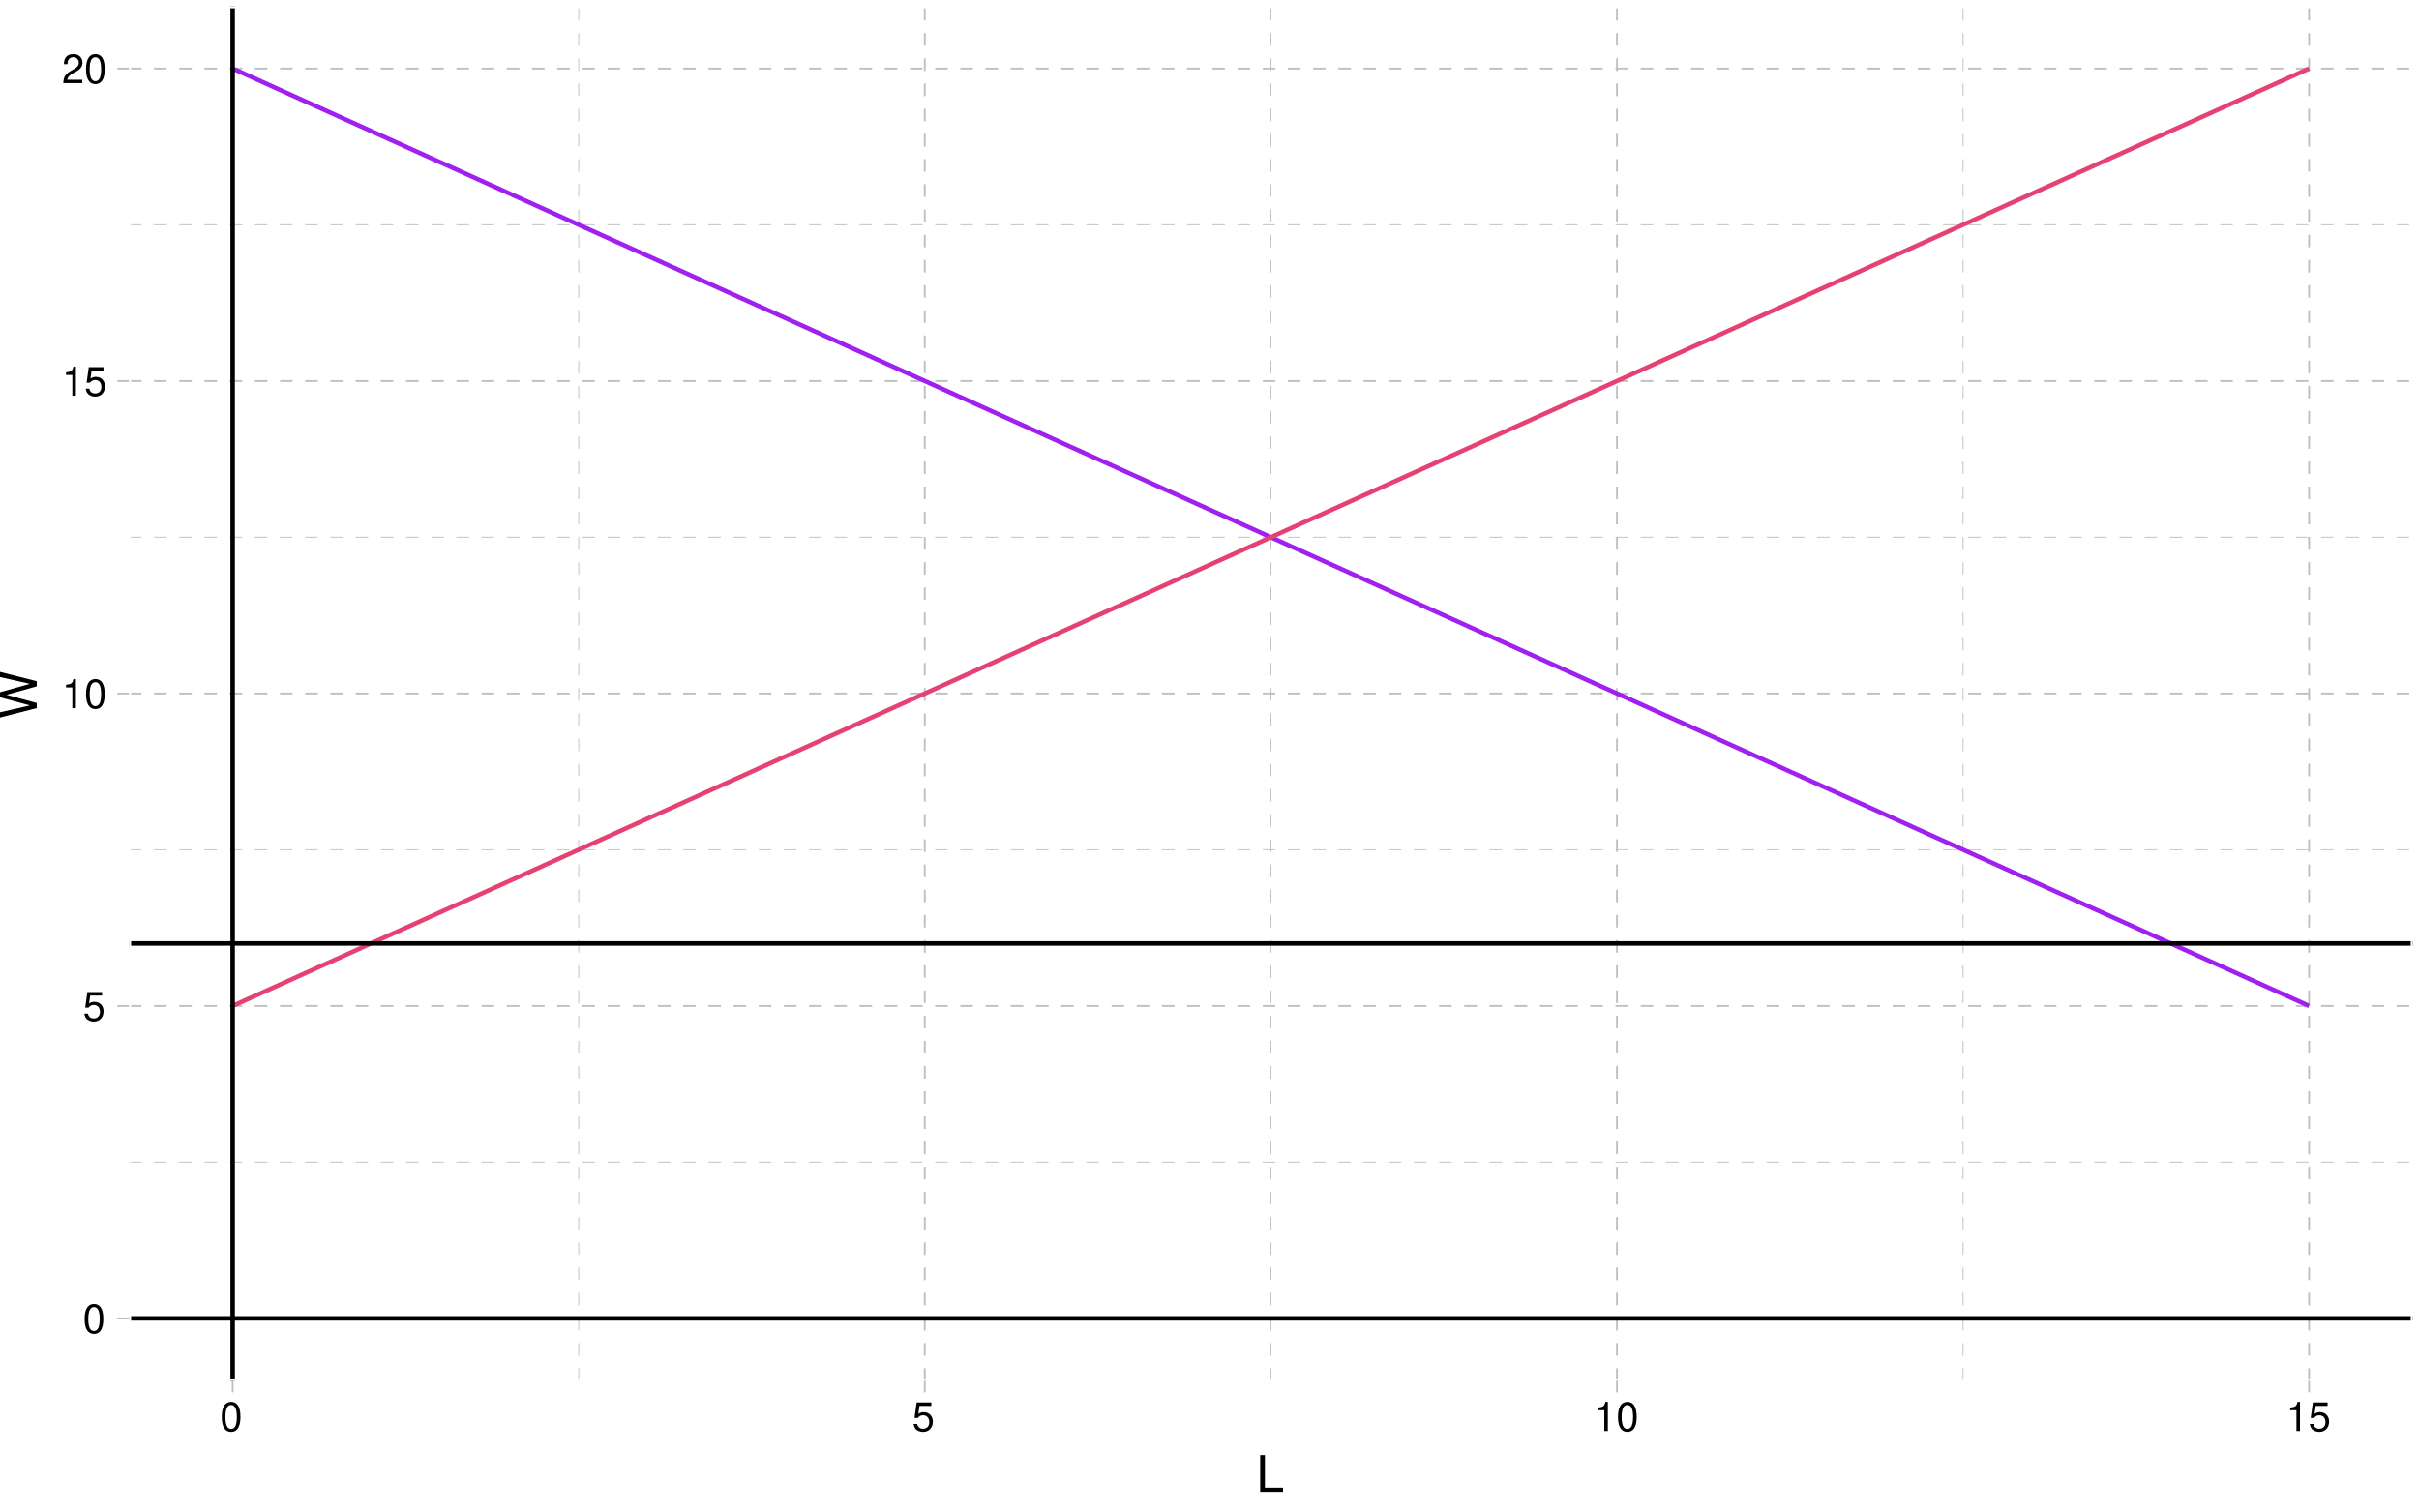
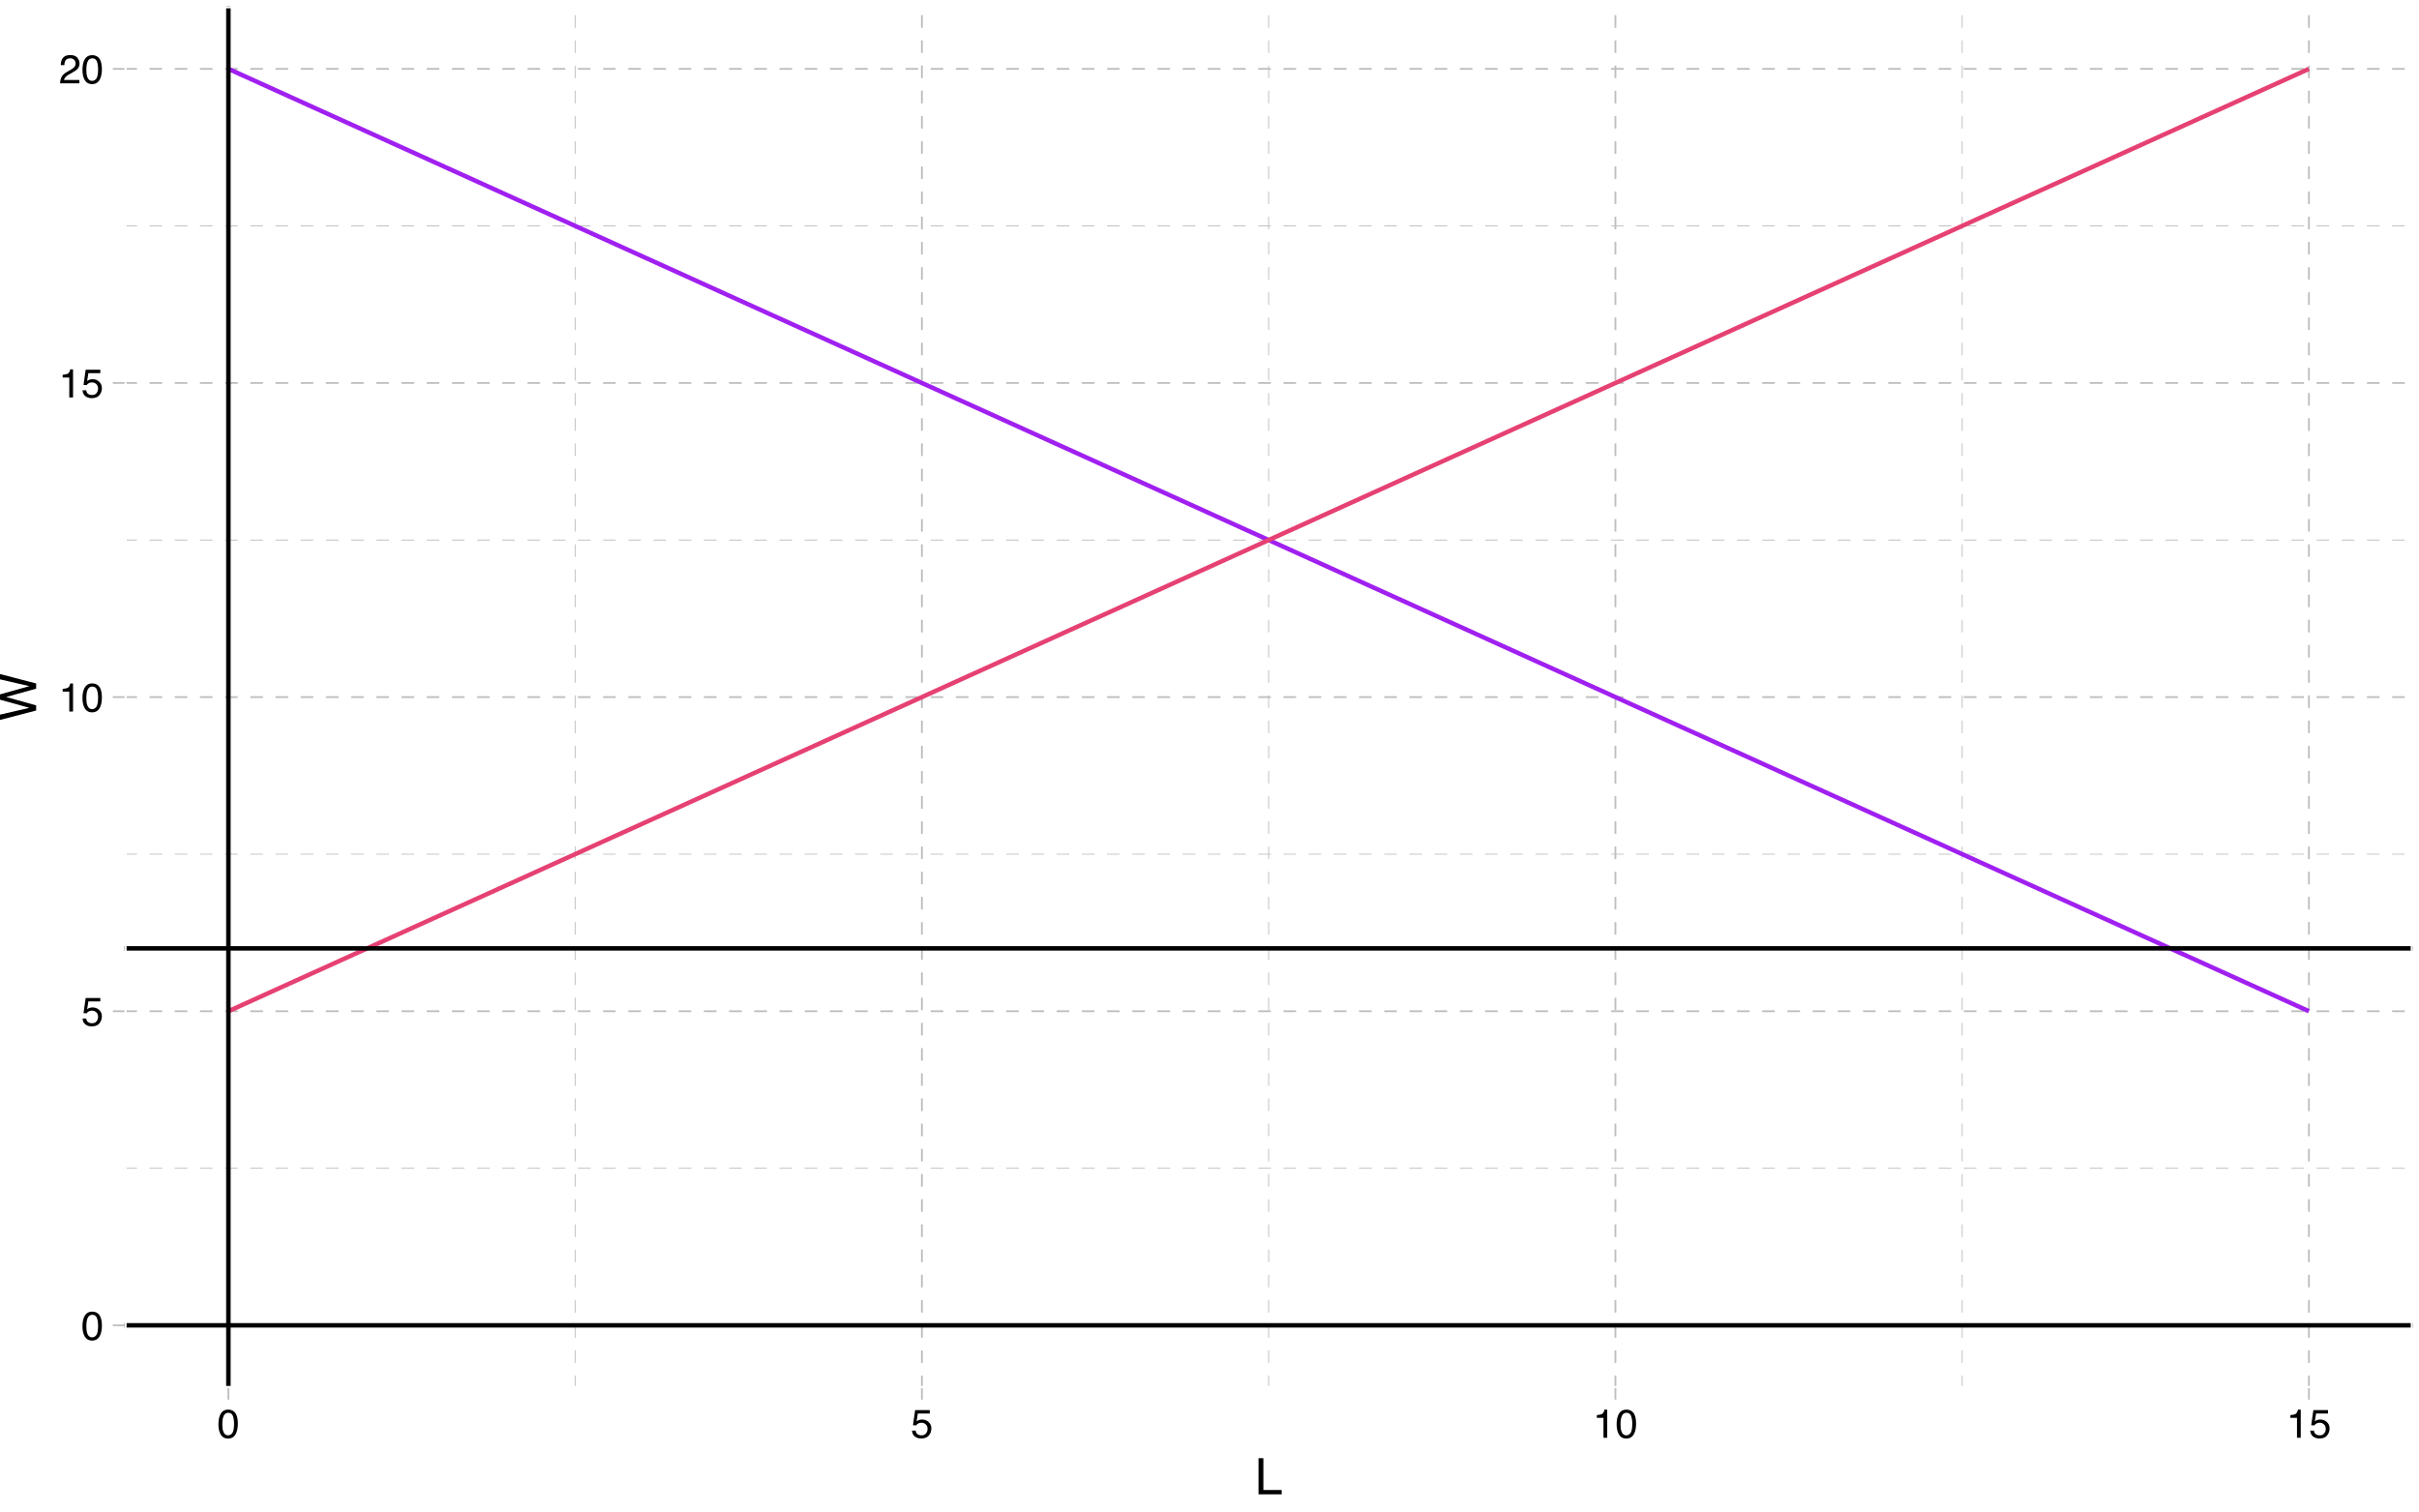
<svg xmlns="http://www.w3.org/2000/svg" xmlns:xlink="http://www.w3.org/1999/xlink" width="576pt" height="360pt" viewBox="0 0 576 360" version="1.1">
  <defs>
    <g>
      <symbol overflow="visible" id="glyph0-0">
-         <path style="stroke:none;" d="" />
+         <path style="stroke:none;" d="M 0.312 0 L 0.312 -6.875 L 5.766 -6.875 L 5.766 0 Z M 4.906 -0.859 L 4.906 -6.016 L 1.172 -6.016 L 1.172 -0.859 Z M 4.906 -0.859 " />
      </symbol>
      <symbol overflow="visible" id="glyph0-1">
-         <path style="stroke:none;" d="M 2.641 -6.938 C 2 -6.938 1.422 -6.656 1.078 -6.172 C 0.641 -5.562 0.406 -4.641 0.406 -3.359 C 0.406 -1.016 1.188 0.219 2.641 0.219 C 4.078 0.219 4.859 -1.016 4.859 -3.297 C 4.859 -4.641 4.656 -5.547 4.203 -6.172 C 3.844 -6.656 3.281 -6.938 2.641 -6.938 Z M 2.641 -6.188 C 3.547 -6.188 4 -5.25 4 -3.375 C 4 -1.406 3.562 -0.484 2.625 -0.484 C 1.734 -0.484 1.281 -1.438 1.281 -3.344 C 1.281 -5.25 1.734 -6.188 2.641 -6.188 Z M 2.641 -6.188 " />
+         <path style="stroke:none;" d="M 2.594 -6.703 C 3.457 -6.703 4.086 -6.348 4.484 -5.641 C 4.773 -5.086 4.922 -4.328 4.922 -3.359 C 4.922 -2.453 4.785 -1.695 4.516 -1.094 C 4.129 -0.238 3.488 0.188 2.594 0.188 C 1.781 0.188 1.18 -0.16 0.797 -0.859 C 0.461 -1.453 0.297 -2.238 0.297 -3.219 C 0.297 -3.977 0.395 -4.633 0.594 -5.188 C 0.957 -6.195 1.625 -6.703 2.594 -6.703 Z M 2.578 -0.578 C 3.016 -0.578 3.363 -0.77 3.625 -1.156 C 3.883 -1.551 4.016 -2.273 4.016 -3.328 C 4.016 -4.086 3.922 -4.711 3.734 -5.203 C 3.547 -5.703 3.18 -5.953 2.641 -5.953 C 2.148 -5.953 1.789 -5.719 1.562 -5.25 C 1.332 -4.781 1.219 -4.094 1.219 -3.188 C 1.219 -2.5 1.289 -1.945 1.438 -1.531 C 1.656 -0.895 2.035 -0.578 2.578 -0.578 Z M 2.578 -0.578 " />
      </symbol>
      <symbol overflow="visible" id="glyph0-2">
-         <path style="stroke:none;" d="M 4.562 -6.797 L 1.062 -6.797 L 0.547 -3.094 L 1.328 -3.094 C 1.719 -3.562 2.047 -3.734 2.578 -3.734 C 3.484 -3.734 4.062 -3.109 4.062 -2.094 C 4.062 -1.125 3.484 -0.531 2.578 -0.531 C 1.828 -0.531 1.375 -0.906 1.188 -1.672 L 0.328 -1.672 C 0.453 -1.109 0.547 -0.844 0.75 -0.594 C 1.125 -0.078 1.828 0.219 2.594 0.219 C 3.969 0.219 4.922 -0.781 4.922 -2.219 C 4.922 -3.562 4.031 -4.484 2.719 -4.484 C 2.25 -4.484 1.859 -4.359 1.469 -4.062 L 1.734 -5.969 L 4.562 -5.969 Z M 4.562 -6.797 " />
+         <path style="stroke:none;" d="M 1.188 -1.703 C 1.238 -1.223 1.461 -0.895 1.859 -0.719 C 2.055 -0.625 2.285 -0.578 2.547 -0.578 C 3.047 -0.578 3.414 -0.734 3.656 -1.047 C 3.895 -1.367 4.016 -1.723 4.016 -2.109 C 4.016 -2.578 3.867 -2.938 3.578 -3.188 C 3.297 -3.445 2.957 -3.578 2.562 -3.578 C 2.27 -3.578 2.02 -3.52 1.812 -3.406 C 1.602 -3.289 1.426 -3.133 1.281 -2.938 L 0.547 -2.984 L 1.062 -6.594 L 4.547 -6.594 L 4.547 -5.781 L 1.703 -5.781 L 1.406 -3.922 C 1.562 -4.035 1.711 -4.125 1.859 -4.188 C 2.109 -4.289 2.395 -4.344 2.719 -4.344 C 3.332 -4.344 3.852 -4.141 4.281 -3.734 C 4.707 -3.336 4.922 -2.836 4.922 -2.234 C 4.922 -1.598 4.723 -1.035 4.328 -0.547 C 3.941 -0.066 3.32 0.172 2.469 0.172 C 1.914 0.172 1.43 0.02 1.016 -0.281 C 0.598 -0.594 0.363 -1.066 0.312 -1.703 Z M 1.188 -1.703 " />
      </symbol>
      <symbol overflow="visible" id="glyph0-3">
-         <path style="stroke:none;" d="M 2.484 -4.938 L 2.484 0 L 3.328 0 L 3.328 -6.938 L 2.766 -6.938 C 2.469 -5.875 2.281 -5.734 0.984 -5.562 L 0.984 -4.938 Z M 2.484 -4.938 " />
+         <path style="stroke:none;" d="M 0.922 -4.75 L 0.922 -5.391 C 1.523 -5.453 1.945 -5.551 2.188 -5.688 C 2.426 -5.832 2.609 -6.164 2.734 -6.688 L 3.391 -6.688 L 3.391 0 L 2.5 0 L 2.5 -4.75 Z M 0.922 -4.75 " />
      </symbol>
      <symbol overflow="visible" id="glyph0-4">
-         <path style="stroke:none;" d="M 4.859 -0.828 L 1.281 -0.828 C 1.359 -1.406 1.672 -1.781 2.5 -2.281 L 3.469 -2.828 C 4.406 -3.344 4.906 -4.062 4.906 -4.906 C 4.906 -5.484 4.672 -6.031 4.266 -6.406 C 3.859 -6.766 3.375 -6.938 2.719 -6.938 C 1.859 -6.938 1.219 -6.625 0.844 -6.031 C 0.609 -5.672 0.5 -5.234 0.484 -4.531 L 1.328 -4.531 C 1.359 -5.016 1.406 -5.281 1.531 -5.516 C 1.75 -5.938 2.188 -6.203 2.703 -6.203 C 3.469 -6.203 4.031 -5.641 4.031 -4.891 C 4.031 -4.344 3.719 -3.859 3.125 -3.516 L 2.234 -3 C 0.812 -2.172 0.406 -1.531 0.328 -0.016 L 4.859 -0.016 Z M 4.859 -0.828 " />
+         <path style="stroke:none;" d="M 0.297 0 C 0.328 -0.57 0.445 -1.07 0.656 -1.5 C 0.863 -1.938 1.27 -2.328 1.875 -2.672 L 2.766 -3.188 C 3.172 -3.426 3.457 -3.629 3.625 -3.797 C 3.875 -4.055 4 -4.352 4 -4.688 C 4 -5.07 3.879 -5.379 3.641 -5.609 C 3.41 -5.836 3.102 -5.953 2.719 -5.953 C 2.133 -5.953 1.734 -5.734 1.516 -5.297 C 1.398 -5.066 1.336 -4.742 1.328 -4.328 L 0.469 -4.328 C 0.477 -4.91 0.582 -5.383 0.781 -5.75 C 1.145 -6.406 1.789 -6.734 2.719 -6.734 C 3.488 -6.734 4.051 -6.523 4.406 -6.109 C 4.758 -5.691 4.938 -5.227 4.938 -4.719 C 4.938 -4.188 4.75 -3.727 4.375 -3.344 C 4.156 -3.125 3.758 -2.852 3.188 -2.531 L 2.547 -2.188 C 2.242 -2.02 2.004 -1.859 1.828 -1.703 C 1.516 -1.43 1.316 -1.129 1.234 -0.797 L 4.906 -0.797 L 4.906 0 Z M 0.297 0 " />
      </symbol>
      <symbol overflow="visible" id="glyph1-0">
-         <path style="stroke:none;" d="" />
+         <path style="stroke:none;" d="M 0.391 0 L 0.391 -8.609 L 7.219 -8.609 L 7.219 0 Z M 6.141 -1.078 L 6.141 -7.531 L 1.469 -7.531 L 1.469 -1.078 Z M 6.141 -1.078 " />
      </symbol>
      <symbol overflow="visible" id="glyph1-1">
-         <path style="stroke:none;" d="M 2.078 -8.75 L 0.953 -8.75 L 0.953 0 L 6.391 0 L 6.391 -0.984 L 2.078 -0.984 Z M 2.078 -8.75 " />
+         <path style="stroke:none;" d="M 0.922 -8.609 L 2.078 -8.609 L 2.078 -1.031 L 6.438 -1.031 L 6.438 0 L 0.922 0 Z M 0.922 -8.609 " />
      </symbol>
      <symbol overflow="visible" id="glyph2-0">
-         <path style="stroke:none;" d="" />
+         <path style="stroke:none;" d="M 0 -0.391 L -8.609 -0.391 L -8.609 -7.219 L 0 -7.219 Z M -1.078 -6.141 L -7.531 -6.141 L -7.531 -1.469 L -1.078 -1.469 Z M -1.078 -6.141 " />
      </symbol>
      <symbol overflow="visible" id="glyph2-1">
-         <path style="stroke:none;" d="M 0 -8.922 L -8.75 -11.141 L -8.75 -9.906 L -1.641 -8.297 L -8.75 -6.297 L -8.75 -5.094 L -1.641 -3.156 L -8.75 -1.516 L -8.75 -0.266 L 0 -2.516 L 0 -3.734 L -7.188 -5.688 L 0 -7.703 Z M 0 -8.922 " />
+         <path style="stroke:none;" d="M -8.609 -1.484 L -1.609 -3.109 L -8.609 -5.047 L -8.609 -6.312 L -1.609 -8.266 L -8.609 -9.891 L -8.609 -11.156 L 0 -8.906 L 0 -7.672 L -7.141 -5.688 L 0 -3.688 L 0 -2.469 L -8.609 -0.219 Z M -8.609 -1.484 " />
      </symbol>
    </g>
    <clipPath id="clip1">
-       <path d="M 30.672 1.441 L 574.562 1.441 L 574.562 328.891 L 30.672 328.891 Z M 30.672 1.441 " />
+       <path d="M 29.609 1.441 L 574.559 1.441 L 574.559 330.617 L 29.609 330.617 Z M 29.609 1.441 " />
    </clipPath>
    <clipPath id="clip2">
-       <path d="M 30.672 276 L 574.562 276 L 574.562 277 L 30.672 277 Z M 30.672 276 " />
+       <path d="M 29.609 278 L 574.559 278 L 574.559 279 L 29.609 279 Z M 29.609 278 " />
    </clipPath>
    <clipPath id="clip3">
-       <path d="M 30.672 202 L 574.562 202 L 574.562 203 L 30.672 203 Z M 30.672 202 " />
+       <path d="M 29.609 203 L 574.559 203 L 574.559 204 L 29.609 204 Z M 29.609 203 " />
    </clipPath>
    <clipPath id="clip4">
-       <path d="M 30.672 127 L 574.562 127 L 574.562 129 L 30.672 129 Z M 30.672 127 " />
+       <path d="M 29.609 128 L 574.559 128 L 574.559 129 L 29.609 129 Z M 29.609 128 " />
    </clipPath>
    <clipPath id="clip5">
-       <path d="M 30.672 53 L 574.562 53 L 574.562 54 L 30.672 54 Z M 30.672 53 " />
+       <path d="M 29.609 53 L 574.559 53 L 574.559 54 L 29.609 54 Z M 29.609 53 " />
    </clipPath>
    <clipPath id="clip6">
-       <path d="M 137 1.441 L 138 1.441 L 138 328.891 L 137 328.891 Z M 137 1.441 " />
+       <path d="M 136 1.441 L 138 1.441 L 138 330.617 L 136 330.617 Z M 136 1.441 " />
    </clipPath>
    <clipPath id="clip7">
-       <path d="M 302 1.441 L 303 1.441 L 303 328.891 L 302 328.891 Z M 302 1.441 " />
+       <path d="M 301 1.441 L 303 1.441 L 303 330.617 L 301 330.617 Z M 301 1.441 " />
    </clipPath>
    <clipPath id="clip8">
-       <path d="M 467 1.441 L 468 1.441 L 468 328.891 L 467 328.891 Z M 467 1.441 " />
+       <path d="M 467 1.441 L 468 1.441 L 468 330.617 L 467 330.617 Z M 467 1.441 " />
    </clipPath>
    <clipPath id="clip9">
-       <path d="M 30.672 313 L 574.562 313 L 574.562 315 L 30.672 315 Z M 30.672 313 " />
+       <path d="M 29.609 315 L 574.559 315 L 574.559 316 L 29.609 316 Z M 29.609 315 " />
    </clipPath>
    <clipPath id="clip10">
-       <path d="M 30.672 239 L 574.562 239 L 574.562 240 L 30.672 240 Z M 30.672 239 " />
+       <path d="M 29.609 240 L 574.559 240 L 574.559 242 L 29.609 242 Z M 29.609 240 " />
    </clipPath>
    <clipPath id="clip11">
-       <path d="M 30.672 164 L 574.562 164 L 574.562 166 L 30.672 166 Z M 30.672 164 " />
+       <path d="M 29.609 165 L 574.559 165 L 574.559 167 L 29.609 167 Z M 29.609 165 " />
    </clipPath>
    <clipPath id="clip12">
-       <path d="M 30.672 90 L 574.562 90 L 574.562 91 L 30.672 91 Z M 30.672 90 " />
+       <path d="M 29.609 91 L 574.559 91 L 574.559 92 L 29.609 92 Z M 29.609 91 " />
    </clipPath>
    <clipPath id="clip13">
-       <path d="M 30.672 16 L 574.562 16 L 574.562 17 L 30.672 17 Z M 30.672 16 " />
+       <path d="M 29.609 16 L 574.559 16 L 574.559 17 L 29.609 17 Z M 29.609 16 " />
    </clipPath>
    <clipPath id="clip14">
-       <path d="M 55 1.441 L 56 1.441 L 56 328.891 L 55 328.891 Z M 55 1.441 " />
+       <path d="M 54 1.441 L 55 1.441 L 55 330.617 L 54 330.617 Z M 54 1.441 " />
    </clipPath>
    <clipPath id="clip15">
-       <path d="M 219 1.441 L 221 1.441 L 221 328.891 L 219 328.891 Z M 219 1.441 " />
+       <path d="M 219 1.441 L 220 1.441 L 220 330.617 L 219 330.617 Z M 219 1.441 " />
    </clipPath>
    <clipPath id="clip16">
-       <path d="M 384 1.441 L 386 1.441 L 386 328.891 L 384 328.891 Z M 384 1.441 " />
+       <path d="M 384 1.441 L 385 1.441 L 385 330.617 L 384 330.617 Z M 384 1.441 " />
    </clipPath>
    <clipPath id="clip17">
-       <path d="M 549 1.441 L 551 1.441 L 551 328.891 L 549 328.891 Z M 549 1.441 " />
+       <path d="M 549 1.441 L 551 1.441 L 551 330.617 L 549 330.617 Z M 549 1.441 " />
    </clipPath>
    <clipPath id="clip18">
-       <path d="M 54 1.441 L 56 1.441 L 56 328.891 L 54 328.891 Z M 54 1.441 " />
+       <path d="M 53 1.441 L 55 1.441 L 55 330.617 L 53 330.617 Z M 53 1.441 " />
    </clipPath>
    <clipPath id="clip19">
-       <path d="M 30.672 313 L 574.562 313 L 574.562 315 L 30.672 315 Z M 30.672 313 " />
+       <path d="M 29.609 315 L 574.559 315 L 574.559 317 L 29.609 317 Z M 29.609 315 " />
    </clipPath>
    <clipPath id="clip20">
-       <path d="M 30.672 224 L 574.562 224 L 574.562 226 L 30.672 226 Z M 30.672 224 " />
+       <path d="M 29.609 225 L 574.559 225 L 574.559 227 L 29.609 227 Z M 29.609 225 " />
    </clipPath>
    <clipPath id="clip21">
-       <path d="M 30.672 1.441 L 574.562 1.441 L 574.562 328.891 L 30.672 328.891 Z M 30.672 1.441 " />
+       <path d="M 29.609 1.441 L 574.559 1.441 L 574.559 330.617 L 29.609 330.617 Z M 29.609 1.441 " />
    </clipPath>
  </defs>
-   <g id="surface66">
+   <g id="surface94">
    <rect x="0" y="0" width="576" height="360" style="fill:rgb(100%,100%,100%);fill-opacity:1;stroke:none;" />
    <rect x="0" y="0" width="576" height="360" style="fill:rgb(100%,100%,100%);fill-opacity:1;stroke:none;" />
    <g clip-path="url(#clip1)" clip-rule="nonzero">
-       <path style="fill:none;stroke-width:1.067;stroke-linecap:round;stroke-linejoin:round;stroke:rgb(100%,100%,100%);stroke-opacity:1;stroke-miterlimit:10;" d="M 30.672 328.891 L 574.562 328.891 L 574.562 1.441 L 30.672 1.441 Z M 30.672 328.891 " />
+       <path style="fill:none;stroke-width:1.067;stroke-linecap:round;stroke-linejoin:round;stroke:rgb(100%,100%,100%);stroke-opacity:1;stroke-miterlimit:10;" d="M 29.609 330.617 L 574.559 330.617 L 574.559 1.441 L 29.609 1.441 Z M 29.609 330.617 " />
    </g>
    <g clip-path="url(#clip2)" clip-rule="nonzero">
-       <path style="fill:none;stroke-width:0.213;stroke-linecap:butt;stroke-linejoin:round;stroke:rgb(74.51%,74.51%,74.51%);stroke-opacity:1;stroke-dasharray:3,3;stroke-miterlimit:10;" d="M 30.672 276.793 L 574.559 276.793 " />
+       <path style="fill:none;stroke-width:0.213;stroke-linecap:butt;stroke-linejoin:round;stroke:rgb(74.51%,74.51%,74.51%);stroke-opacity:1;stroke-dasharray:3,3;stroke-miterlimit:10;" d="M 29.609 278.25 L 574.559 278.25 " />
    </g>
    <g clip-path="url(#clip3)" clip-rule="nonzero">
-       <path style="fill:none;stroke-width:0.213;stroke-linecap:butt;stroke-linejoin:round;stroke:rgb(74.51%,74.51%,74.51%);stroke-opacity:1;stroke-dasharray:3,3;stroke-miterlimit:10;" d="M 30.672 202.375 L 574.559 202.375 " />
+       <path style="fill:none;stroke-width:0.213;stroke-linecap:butt;stroke-linejoin:round;stroke:rgb(74.51%,74.51%,74.51%);stroke-opacity:1;stroke-dasharray:3,3;stroke-miterlimit:10;" d="M 29.609 203.434 L 574.559 203.434 " />
    </g>
    <g clip-path="url(#clip4)" clip-rule="nonzero">
-       <path style="fill:none;stroke-width:0.213;stroke-linecap:butt;stroke-linejoin:round;stroke:rgb(74.51%,74.51%,74.51%);stroke-opacity:1;stroke-dasharray:3,3;stroke-miterlimit:10;" d="M 30.672 127.953 L 574.559 127.953 " />
+       <path style="fill:none;stroke-width:0.213;stroke-linecap:butt;stroke-linejoin:round;stroke:rgb(74.51%,74.51%,74.51%);stroke-opacity:1;stroke-dasharray:3,3;stroke-miterlimit:10;" d="M 29.609 128.621 L 574.559 128.621 " />
    </g>
    <g clip-path="url(#clip5)" clip-rule="nonzero">
-       <path style="fill:none;stroke-width:0.213;stroke-linecap:butt;stroke-linejoin:round;stroke:rgb(74.51%,74.51%,74.51%);stroke-opacity:1;stroke-dasharray:3,3;stroke-miterlimit:10;" d="M 30.672 53.535 L 574.559 53.535 " />
+       <path style="fill:none;stroke-width:0.213;stroke-linecap:butt;stroke-linejoin:round;stroke:rgb(74.51%,74.51%,74.51%);stroke-opacity:1;stroke-dasharray:3,3;stroke-miterlimit:10;" d="M 29.609 53.809 L 574.559 53.809 " />
    </g>
    <g clip-path="url(#clip6)" clip-rule="nonzero">
-       <path style="fill:none;stroke-width:0.213;stroke-linecap:butt;stroke-linejoin:round;stroke:rgb(74.51%,74.51%,74.51%);stroke-opacity:1;stroke-dasharray:3,3;stroke-miterlimit:10;" d="M 137.801 328.891 L 137.801 1.441 " />
+       <path style="fill:none;stroke-width:0.213;stroke-linecap:butt;stroke-linejoin:round;stroke:rgb(74.51%,74.51%,74.51%);stroke-opacity:1;stroke-dasharray:3,3;stroke-miterlimit:10;" d="M 136.949 330.617 L 136.949 1.441 " />
    </g>
    <g clip-path="url(#clip7)" clip-rule="nonzero">
-       <path style="fill:none;stroke-width:0.213;stroke-linecap:butt;stroke-linejoin:round;stroke:rgb(74.51%,74.51%,74.51%);stroke-opacity:1;stroke-dasharray:3,3;stroke-miterlimit:10;" d="M 302.617 328.891 L 302.617 1.441 " />
+       <path style="fill:none;stroke-width:0.213;stroke-linecap:butt;stroke-linejoin:round;stroke:rgb(74.51%,74.51%,74.51%);stroke-opacity:1;stroke-dasharray:3,3;stroke-miterlimit:10;" d="M 302.086 330.617 L 302.086 1.441 " />
    </g>
    <g clip-path="url(#clip8)" clip-rule="nonzero">
-       <path style="fill:none;stroke-width:0.213;stroke-linecap:butt;stroke-linejoin:round;stroke:rgb(74.51%,74.51%,74.51%);stroke-opacity:1;stroke-dasharray:3,3;stroke-miterlimit:10;" d="M 467.43 328.891 L 467.43 1.441 " />
+       <path style="fill:none;stroke-width:0.213;stroke-linecap:butt;stroke-linejoin:round;stroke:rgb(74.51%,74.51%,74.51%);stroke-opacity:1;stroke-dasharray:3,3;stroke-miterlimit:10;" d="M 467.223 330.617 L 467.223 1.441 " />
    </g>
    <g clip-path="url(#clip9)" clip-rule="nonzero">
-       <path style="fill:none;stroke-width:0.427;stroke-linecap:butt;stroke-linejoin:round;stroke:rgb(74.51%,74.51%,74.51%);stroke-opacity:1;stroke-dasharray:3,3;stroke-miterlimit:10;" d="M 30.672 314.004 L 574.559 314.004 " />
+       <path style="fill:none;stroke-width:0.427;stroke-linecap:butt;stroke-linejoin:round;stroke:rgb(74.51%,74.51%,74.51%);stroke-opacity:1;stroke-dasharray:3,3;stroke-miterlimit:10;" d="M 29.609 315.656 L 574.559 315.656 " />
    </g>
    <g clip-path="url(#clip10)" clip-rule="nonzero">
-       <path style="fill:none;stroke-width:0.427;stroke-linecap:butt;stroke-linejoin:round;stroke:rgb(74.51%,74.51%,74.51%);stroke-opacity:1;stroke-dasharray:3,3;stroke-miterlimit:10;" d="M 30.672 239.586 L 574.559 239.586 " />
+       <path style="fill:none;stroke-width:0.427;stroke-linecap:butt;stroke-linejoin:round;stroke:rgb(74.51%,74.51%,74.51%);stroke-opacity:1;stroke-dasharray:3,3;stroke-miterlimit:10;" d="M 29.609 240.844 L 574.559 240.844 " />
    </g>
    <g clip-path="url(#clip11)" clip-rule="nonzero">
-       <path style="fill:none;stroke-width:0.427;stroke-linecap:butt;stroke-linejoin:round;stroke:rgb(74.51%,74.51%,74.51%);stroke-opacity:1;stroke-dasharray:3,3;stroke-miterlimit:10;" d="M 30.672 165.164 L 574.559 165.164 " />
+       <path style="fill:none;stroke-width:0.427;stroke-linecap:butt;stroke-linejoin:round;stroke:rgb(74.51%,74.51%,74.51%);stroke-opacity:1;stroke-dasharray:3,3;stroke-miterlimit:10;" d="M 29.609 166.027 L 574.559 166.027 " />
    </g>
    <g clip-path="url(#clip12)" clip-rule="nonzero">
-       <path style="fill:none;stroke-width:0.427;stroke-linecap:butt;stroke-linejoin:round;stroke:rgb(74.51%,74.51%,74.51%);stroke-opacity:1;stroke-dasharray:3,3;stroke-miterlimit:10;" d="M 30.672 90.746 L 574.559 90.746 " />
+       <path style="fill:none;stroke-width:0.427;stroke-linecap:butt;stroke-linejoin:round;stroke:rgb(74.51%,74.51%,74.51%);stroke-opacity:1;stroke-dasharray:3,3;stroke-miterlimit:10;" d="M 29.609 91.215 L 574.559 91.215 " />
    </g>
    <g clip-path="url(#clip13)" clip-rule="nonzero">
-       <path style="fill:none;stroke-width:0.427;stroke-linecap:butt;stroke-linejoin:round;stroke:rgb(74.51%,74.51%,74.51%);stroke-opacity:1;stroke-dasharray:3,3;stroke-miterlimit:10;" d="M 30.672 16.324 L 574.559 16.324 " />
+       <path style="fill:none;stroke-width:0.427;stroke-linecap:butt;stroke-linejoin:round;stroke:rgb(74.51%,74.51%,74.51%);stroke-opacity:1;stroke-dasharray:3,3;stroke-miterlimit:10;" d="M 29.609 16.402 L 574.559 16.402 " />
    </g>
    <g clip-path="url(#clip14)" clip-rule="nonzero">
-       <path style="fill:none;stroke-width:0.427;stroke-linecap:butt;stroke-linejoin:round;stroke:rgb(74.51%,74.51%,74.51%);stroke-opacity:1;stroke-dasharray:3,3;stroke-miterlimit:10;" d="M 55.395 328.891 L 55.395 1.441 " />
+       <path style="fill:none;stroke-width:0.427;stroke-linecap:butt;stroke-linejoin:round;stroke:rgb(74.51%,74.51%,74.51%);stroke-opacity:1;stroke-dasharray:3,3;stroke-miterlimit:10;" d="M 54.383 330.617 L 54.383 1.441 " />
    </g>
    <g clip-path="url(#clip15)" clip-rule="nonzero">
-       <path style="fill:none;stroke-width:0.427;stroke-linecap:butt;stroke-linejoin:round;stroke:rgb(74.51%,74.51%,74.51%);stroke-opacity:1;stroke-dasharray:3,3;stroke-miterlimit:10;" d="M 220.207 328.891 L 220.207 1.441 " />
+       <path style="fill:none;stroke-width:0.427;stroke-linecap:butt;stroke-linejoin:round;stroke:rgb(74.51%,74.51%,74.51%);stroke-opacity:1;stroke-dasharray:3,3;stroke-miterlimit:10;" d="M 219.516 330.617 L 219.516 1.441 " />
    </g>
    <g clip-path="url(#clip16)" clip-rule="nonzero">
-       <path style="fill:none;stroke-width:0.427;stroke-linecap:butt;stroke-linejoin:round;stroke:rgb(74.51%,74.51%,74.51%);stroke-opacity:1;stroke-dasharray:3,3;stroke-miterlimit:10;" d="M 385.023 328.891 L 385.023 1.441 " />
+       <path style="fill:none;stroke-width:0.427;stroke-linecap:butt;stroke-linejoin:round;stroke:rgb(74.51%,74.51%,74.51%);stroke-opacity:1;stroke-dasharray:3,3;stroke-miterlimit:10;" d="M 384.652 330.617 L 384.652 1.441 " />
    </g>
    <g clip-path="url(#clip17)" clip-rule="nonzero">
-       <path style="fill:none;stroke-width:0.427;stroke-linecap:butt;stroke-linejoin:round;stroke:rgb(74.51%,74.51%,74.51%);stroke-opacity:1;stroke-dasharray:3,3;stroke-miterlimit:10;" d="M 549.836 328.891 L 549.836 1.441 " />
-     </g>
-     <path style="fill:none;stroke-width:1.067;stroke-linecap:butt;stroke-linejoin:round;stroke:rgb(62.745%,12.549%,94.118%);stroke-opacity:1;stroke-miterlimit:10;" d="M 55.395 16.324 L 60.34 18.555 L 65.281 20.789 L 70.227 23.023 L 75.172 25.254 L 80.117 27.488 L 85.059 29.719 L 90.004 31.953 L 94.949 34.184 L 99.895 36.418 L 104.836 38.648 L 114.727 43.117 L 119.672 45.348 L 124.617 47.582 L 129.559 49.812 L 134.504 52.047 L 139.449 54.277 L 144.395 56.512 L 149.336 58.742 L 154.281 60.977 L 159.227 63.207 L 169.117 67.676 L 174.059 69.906 L 179.004 72.141 L 183.949 74.371 L 188.895 76.605 L 193.836 78.836 L 198.781 81.07 L 203.727 83.301 L 208.672 85.535 L 213.617 87.766 L 218.559 90 L 223.504 92.234 L 228.449 94.465 L 233.395 96.699 L 238.336 98.93 L 243.281 101.164 L 248.227 103.395 L 253.172 105.629 L 258.117 107.859 L 263.059 110.094 L 268.004 112.324 L 277.895 116.793 L 282.836 119.023 L 287.781 121.258 L 292.727 123.488 L 297.672 125.723 L 302.617 127.953 L 307.559 130.188 L 312.504 132.418 L 317.449 134.652 L 322.395 136.883 L 327.336 139.117 L 332.281 141.352 L 337.227 143.582 L 342.172 145.816 L 347.117 148.047 L 352.059 150.281 L 357.004 152.512 L 361.949 154.746 L 366.895 156.977 L 371.836 159.211 L 376.781 161.445 L 381.727 163.676 L 386.672 165.91 L 391.617 168.141 L 396.559 170.375 L 401.504 172.605 L 406.449 174.84 L 411.395 177.07 L 416.336 179.305 L 421.281 181.535 L 431.172 186.004 L 436.117 188.234 L 441.059 190.469 L 446.004 192.699 L 450.949 194.934 L 455.895 197.164 L 460.836 199.398 L 465.781 201.629 L 470.727 203.863 L 475.672 206.094 L 480.617 208.328 L 485.559 210.562 L 490.504 212.793 L 495.449 215.027 L 500.395 217.258 L 505.336 219.492 L 510.281 221.723 L 515.227 223.957 L 520.172 226.188 L 525.117 228.422 L 530.059 230.652 L 539.949 235.121 L 544.895 237.352 L 549.836 239.586 " />
-     <path style="fill:none;stroke-width:1.067;stroke-linecap:butt;stroke-linejoin:round;stroke:rgb(90.196%,25.49%,45.098%);stroke-opacity:1;stroke-miterlimit:10;" d="M 55.395 239.586 L 60.34 237.352 L 65.281 235.121 L 75.172 230.652 L 80.117 228.422 L 85.059 226.188 L 90.004 223.957 L 94.949 221.723 L 99.895 219.492 L 104.836 217.258 L 109.781 215.027 L 114.727 212.793 L 119.672 210.562 L 124.617 208.328 L 129.559 206.094 L 134.504 203.863 L 139.449 201.629 L 144.395 199.398 L 149.336 197.164 L 154.281 194.934 L 159.227 192.699 L 164.172 190.469 L 169.117 188.234 L 174.059 186.004 L 183.949 181.535 L 188.895 179.305 L 193.836 177.07 L 198.781 174.84 L 203.727 172.605 L 208.672 170.375 L 213.617 168.141 L 218.559 165.91 L 223.504 163.676 L 228.449 161.445 L 233.395 159.211 L 238.336 156.977 L 243.281 154.746 L 248.227 152.512 L 253.172 150.281 L 258.117 148.047 L 263.059 145.816 L 268.004 143.582 L 272.949 141.352 L 277.895 139.117 L 282.836 136.883 L 287.781 134.652 L 292.727 132.418 L 297.672 130.188 L 302.617 127.953 L 307.559 125.723 L 312.504 123.488 L 317.449 121.258 L 322.395 119.023 L 327.336 116.793 L 337.227 112.324 L 342.172 110.094 L 347.117 107.859 L 352.059 105.629 L 357.004 103.395 L 361.949 101.164 L 366.895 98.93 L 371.836 96.699 L 376.781 94.465 L 381.727 92.234 L 391.617 87.766 L 396.559 85.535 L 401.504 83.301 L 406.449 81.07 L 411.395 78.836 L 416.336 76.605 L 421.281 74.371 L 426.227 72.141 L 431.172 69.906 L 436.117 67.676 L 441.059 65.441 L 446.004 63.207 L 450.949 60.977 L 455.895 58.742 L 460.836 56.512 L 465.781 54.277 L 470.727 52.047 L 475.672 49.812 L 480.617 47.582 L 485.559 45.348 L 490.504 43.117 L 500.395 38.648 L 505.336 36.418 L 510.281 34.184 L 515.227 31.953 L 520.172 29.719 L 525.117 27.488 L 530.059 25.254 L 535.004 23.023 L 544.895 18.555 L 549.836 16.324 " />
+       <path style="fill:none;stroke-width:0.427;stroke-linecap:butt;stroke-linejoin:round;stroke:rgb(74.51%,74.51%,74.51%);stroke-opacity:1;stroke-dasharray:3,3;stroke-miterlimit:10;" d="M 549.789 330.617 L 549.789 1.441 " />
+     </g>
+     <path style="fill:none;stroke-width:1.067;stroke-linecap:butt;stroke-linejoin:round;stroke:rgb(62.745%,12.549%,94.118%);stroke-opacity:1;stroke-miterlimit:10;" d="M 54.383 16.402 L 59.336 18.648 L 64.289 20.891 L 69.242 23.137 L 74.199 25.379 L 79.152 27.625 L 84.105 29.867 L 89.059 32.113 L 94.016 34.359 L 98.969 36.602 L 103.922 38.848 L 108.875 41.09 L 113.832 43.336 L 118.785 45.578 L 128.691 50.07 L 133.648 52.312 L 138.602 54.559 L 143.555 56.801 L 148.508 59.047 L 153.465 61.289 L 158.418 63.535 L 163.371 65.777 L 168.324 68.023 L 173.281 70.27 L 178.234 72.512 L 183.188 74.758 L 188.141 77 L 193.098 79.246 L 198.051 81.488 L 207.957 85.98 L 212.91 88.223 L 217.867 90.469 L 222.82 92.711 L 227.773 94.957 L 232.727 97.199 L 237.684 99.445 L 242.637 101.691 L 247.59 103.934 L 252.543 106.18 L 257.5 108.422 L 262.453 110.668 L 267.406 112.91 L 272.359 115.156 L 277.316 117.398 L 287.223 121.891 L 292.176 124.133 L 297.133 126.379 L 302.086 128.621 L 307.039 130.867 L 311.992 133.109 L 316.949 135.355 L 321.902 137.602 L 326.855 139.844 L 331.809 142.09 L 336.766 144.332 L 341.719 146.578 L 346.672 148.82 L 351.625 151.066 L 356.582 153.312 L 361.535 155.555 L 366.488 157.801 L 371.441 160.043 L 376.398 162.289 L 381.352 164.531 L 386.305 166.777 L 391.258 169.02 L 396.215 171.266 L 401.168 173.512 L 406.121 175.754 L 411.074 178 L 416.031 180.242 L 420.984 182.488 L 425.938 184.73 L 430.891 186.977 L 435.848 189.223 L 440.801 191.465 L 445.754 193.711 L 450.707 195.953 L 455.66 198.199 L 460.617 200.441 L 470.523 204.934 L 475.477 207.176 L 480.434 209.422 L 485.387 211.664 L 490.34 213.91 L 495.293 216.152 L 500.25 218.398 L 505.203 220.641 L 515.109 225.133 L 520.066 227.375 L 525.02 229.621 L 529.973 231.863 L 534.926 234.109 L 539.883 236.352 L 549.789 240.844 " />
+     <path style="fill:none;stroke-width:1.067;stroke-linecap:butt;stroke-linejoin:round;stroke:rgb(90.196%,25.49%,45.098%);stroke-opacity:1;stroke-miterlimit:10;" d="M 54.383 240.844 L 64.289 236.352 L 69.242 234.109 L 74.199 231.863 L 79.152 229.621 L 84.105 227.375 L 89.059 225.133 L 94.016 222.887 L 98.969 220.641 L 103.922 218.398 L 108.875 216.152 L 113.832 213.91 L 118.785 211.664 L 123.738 209.422 L 128.691 207.176 L 133.648 204.934 L 143.555 200.441 L 148.508 198.199 L 153.465 195.953 L 158.418 193.711 L 163.371 191.465 L 168.324 189.223 L 173.281 186.977 L 178.234 184.73 L 183.188 182.488 L 188.141 180.242 L 193.098 178 L 198.051 175.754 L 203.004 173.512 L 212.91 169.02 L 217.867 166.777 L 222.82 164.531 L 227.773 162.289 L 232.727 160.043 L 237.684 157.801 L 242.637 155.555 L 247.59 153.312 L 252.543 151.066 L 257.5 148.82 L 262.453 146.578 L 267.406 144.332 L 272.359 142.09 L 277.316 139.844 L 282.27 137.602 L 292.176 133.109 L 297.133 130.867 L 302.086 128.621 L 307.039 126.379 L 311.992 124.133 L 316.949 121.891 L 326.855 117.398 L 331.809 115.156 L 336.766 112.91 L 341.719 110.668 L 346.672 108.422 L 351.625 106.18 L 356.582 103.934 L 361.535 101.691 L 371.441 97.199 L 376.398 94.957 L 381.352 92.711 L 386.305 90.469 L 391.258 88.223 L 396.215 85.98 L 406.121 81.488 L 411.074 79.246 L 416.031 77 L 420.984 74.758 L 425.938 72.512 L 430.891 70.27 L 435.848 68.023 L 440.801 65.777 L 445.754 63.535 L 450.707 61.289 L 455.66 59.047 L 460.617 56.801 L 465.57 54.559 L 470.523 52.312 L 475.477 50.07 L 480.434 47.824 L 485.387 45.578 L 490.34 43.336 L 495.293 41.09 L 500.25 38.848 L 505.203 36.602 L 510.156 34.359 L 515.109 32.113 L 520.066 29.867 L 525.02 27.625 L 529.973 25.379 L 534.926 23.137 L 539.883 20.891 L 544.836 18.648 L 549.789 16.402 " />
    <g clip-path="url(#clip18)" clip-rule="nonzero">
-       <path style="fill:none;stroke-width:1.067;stroke-linecap:butt;stroke-linejoin:round;stroke:rgb(0%,0%,0%);stroke-opacity:1;stroke-miterlimit:10;" d="M 55.395 328.891 L 55.395 1.441 " />
+       <path style="fill:none;stroke-width:1.067;stroke-linecap:butt;stroke-linejoin:round;stroke:rgb(0%,0%,0%);stroke-opacity:1;stroke-miterlimit:10;" d="M 54.383 330.617 L 54.383 1.441 " />
    </g>
    <g clip-path="url(#clip19)" clip-rule="nonzero">
-       <path style="fill:none;stroke-width:1.067;stroke-linecap:butt;stroke-linejoin:round;stroke:rgb(0%,0%,0%);stroke-opacity:1;stroke-miterlimit:10;" d="M 30.672 314.004 L 574.559 314.004 " />
+       <path style="fill:none;stroke-width:1.067;stroke-linecap:butt;stroke-linejoin:round;stroke:rgb(0%,0%,0%);stroke-opacity:1;stroke-miterlimit:10;" d="M 29.609 315.656 L 574.559 315.656 " />
    </g>
    <g clip-path="url(#clip20)" clip-rule="nonzero">
-       <path style="fill:none;stroke-width:1.067;stroke-linecap:butt;stroke-linejoin:round;stroke:rgb(0%,0%,0%);stroke-opacity:1;stroke-miterlimit:10;" d="M 30.672 224.699 L 574.559 224.699 " />
+       <path style="fill:none;stroke-width:1.067;stroke-linecap:butt;stroke-linejoin:round;stroke:rgb(0%,0%,0%);stroke-opacity:1;stroke-miterlimit:10;" d="M 29.609 225.879 L 574.559 225.879 " />
    </g>
    <g clip-path="url(#clip21)" clip-rule="nonzero">
-       <path style="fill:none;stroke-width:1.067;stroke-linecap:round;stroke-linejoin:round;stroke:rgb(100%,100%,100%);stroke-opacity:1;stroke-miterlimit:10;" d="M 30.672 328.891 L 574.562 328.891 L 574.562 1.441 L 30.672 1.441 Z M 30.672 328.891 " />
-     </g>
-     <g style="fill:rgb(0%,0%,0%);fill-opacity:1;">
-       <use xlink:href="#glyph0-1" x="19.738" y="317.501" />
-     </g>
-     <g style="fill:rgb(0%,0%,0%);fill-opacity:1;">
-       <use xlink:href="#glyph0-2" x="19.738" y="243.083" />
-     </g>
-     <g style="fill:rgb(0%,0%,0%);fill-opacity:1;">
-       <use xlink:href="#glyph0-3" x="14.738" y="168.661" />
-       <use xlink:href="#glyph0-1" x="20.074" y="168.661" />
-     </g>
-     <g style="fill:rgb(0%,0%,0%);fill-opacity:1;">
-       <use xlink:href="#glyph0-3" x="14.738" y="94.243" />
-       <use xlink:href="#glyph0-2" x="20.074" y="94.243" />
-     </g>
-     <g style="fill:rgb(0%,0%,0%);fill-opacity:1;">
-       <use xlink:href="#glyph0-4" x="14.738" y="19.821" />
-       <use xlink:href="#glyph0-1" x="20.074" y="19.821" />
-     </g>
-     <path style="fill:none;stroke-width:0.427;stroke-linecap:butt;stroke-linejoin:round;stroke:rgb(74.51%,74.51%,74.51%);stroke-opacity:1;stroke-miterlimit:10;" d="M 27.93 314.004 L 30.672 314.004 " />
-     <path style="fill:none;stroke-width:0.427;stroke-linecap:butt;stroke-linejoin:round;stroke:rgb(74.51%,74.51%,74.51%);stroke-opacity:1;stroke-miterlimit:10;" d="M 27.93 239.586 L 30.672 239.586 " />
-     <path style="fill:none;stroke-width:0.427;stroke-linecap:butt;stroke-linejoin:round;stroke:rgb(74.51%,74.51%,74.51%);stroke-opacity:1;stroke-miterlimit:10;" d="M 27.93 165.164 L 30.672 165.164 " />
-     <path style="fill:none;stroke-width:0.427;stroke-linecap:butt;stroke-linejoin:round;stroke:rgb(74.51%,74.51%,74.51%);stroke-opacity:1;stroke-miterlimit:10;" d="M 27.93 90.746 L 30.672 90.746 " />
-     <path style="fill:none;stroke-width:0.427;stroke-linecap:butt;stroke-linejoin:round;stroke:rgb(74.51%,74.51%,74.51%);stroke-opacity:1;stroke-miterlimit:10;" d="M 27.93 16.324 L 30.672 16.324 " />
-     <path style="fill:none;stroke-width:0.427;stroke-linecap:butt;stroke-linejoin:round;stroke:rgb(74.51%,74.51%,74.51%);stroke-opacity:1;stroke-miterlimit:10;" d="M 55.395 331.629 L 55.395 328.891 " />
-     <path style="fill:none;stroke-width:0.427;stroke-linecap:butt;stroke-linejoin:round;stroke:rgb(74.51%,74.51%,74.51%);stroke-opacity:1;stroke-miterlimit:10;" d="M 220.207 331.629 L 220.207 328.891 " />
-     <path style="fill:none;stroke-width:0.427;stroke-linecap:butt;stroke-linejoin:round;stroke:rgb(74.51%,74.51%,74.51%);stroke-opacity:1;stroke-miterlimit:10;" d="M 385.023 331.629 L 385.023 328.891 " />
-     <path style="fill:none;stroke-width:0.427;stroke-linecap:butt;stroke-linejoin:round;stroke:rgb(74.51%,74.51%,74.51%);stroke-opacity:1;stroke-miterlimit:10;" d="M 549.836 331.629 L 549.836 328.891 " />
-     <g style="fill:rgb(0%,0%,0%);fill-opacity:1;">
-       <use xlink:href="#glyph0-1" x="52.395" y="340.817" />
-     </g>
-     <g style="fill:rgb(0%,0%,0%);fill-opacity:1;">
-       <use xlink:href="#glyph0-2" x="217.207" y="340.817" />
-     </g>
-     <g style="fill:rgb(0%,0%,0%);fill-opacity:1;">
-       <use xlink:href="#glyph0-3" x="379.523" y="340.817" />
-       <use xlink:href="#glyph0-1" x="384.859" y="340.817" />
-     </g>
-     <g style="fill:rgb(0%,0%,0%);fill-opacity:1;">
-       <use xlink:href="#glyph0-3" x="544.336" y="340.817" />
-       <use xlink:href="#glyph0-2" x="549.672" y="340.817" />
-     </g>
-     <g style="fill:rgb(0%,0%,0%);fill-opacity:1;">
-       <use xlink:href="#glyph1-1" x="299.117" y="355.307" />
-     </g>
-     <g style="fill:rgb(0%,0%,0%);fill-opacity:1;">
-       <use xlink:href="#glyph2-1" x="8.748" y="171.164" />
+       <path style="fill:none;stroke-width:1.067;stroke-linecap:round;stroke-linejoin:round;stroke:rgb(100%,100%,100%);stroke-opacity:1;stroke-miterlimit:10;" d="M 29.609 330.617 L 574.559 330.617 L 574.559 1.441 L 29.609 1.441 Z M 29.609 330.617 " />
+     </g>
+     <g style="fill:rgb(0%,0%,0%);fill-opacity:1;">
+       <use xlink:href="#glyph0-1" x="19.34" y="319.098" />
+     </g>
+     <g style="fill:rgb(0%,0%,0%);fill-opacity:1;">
+       <use xlink:href="#glyph0-2" x="19.34" y="244.285" />
+     </g>
+     <g style="fill:rgb(0%,0%,0%);fill-opacity:1;">
+       <use xlink:href="#glyph0-3" x="14" y="169.473" />
+       <use xlink:href="#glyph0-1" x="19.339" y="169.473" />
+     </g>
+     <g style="fill:rgb(0%,0%,0%);fill-opacity:1;">
+       <use xlink:href="#glyph0-3" x="14" y="94.66" />
+       <use xlink:href="#glyph0-2" x="19.339" y="94.66" />
+     </g>
+     <g style="fill:rgb(0%,0%,0%);fill-opacity:1;">
+       <use xlink:href="#glyph0-4" x="14" y="19.844" />
+       <use xlink:href="#glyph0-1" x="19.339" y="19.844" />
+     </g>
+     <path style="fill:none;stroke-width:0.427;stroke-linecap:butt;stroke-linejoin:round;stroke:rgb(74.51%,74.51%,74.51%);stroke-opacity:1;stroke-miterlimit:10;" d="M 26.871 315.656 L 29.609 315.656 " />
+     <path style="fill:none;stroke-width:0.427;stroke-linecap:butt;stroke-linejoin:round;stroke:rgb(74.51%,74.51%,74.51%);stroke-opacity:1;stroke-miterlimit:10;" d="M 26.871 240.844 L 29.609 240.844 " />
+     <path style="fill:none;stroke-width:0.427;stroke-linecap:butt;stroke-linejoin:round;stroke:rgb(74.51%,74.51%,74.51%);stroke-opacity:1;stroke-miterlimit:10;" d="M 26.871 166.027 L 29.609 166.027 " />
+     <path style="fill:none;stroke-width:0.427;stroke-linecap:butt;stroke-linejoin:round;stroke:rgb(74.51%,74.51%,74.51%);stroke-opacity:1;stroke-miterlimit:10;" d="M 26.871 91.215 L 29.609 91.215 " />
+     <path style="fill:none;stroke-width:0.427;stroke-linecap:butt;stroke-linejoin:round;stroke:rgb(74.51%,74.51%,74.51%);stroke-opacity:1;stroke-miterlimit:10;" d="M 26.871 16.402 L 29.609 16.402 " />
+     <path style="fill:none;stroke-width:0.427;stroke-linecap:butt;stroke-linejoin:round;stroke:rgb(74.51%,74.51%,74.51%);stroke-opacity:1;stroke-miterlimit:10;" d="M 54.383 333.355 L 54.383 330.617 " />
+     <path style="fill:none;stroke-width:0.427;stroke-linecap:butt;stroke-linejoin:round;stroke:rgb(74.51%,74.51%,74.51%);stroke-opacity:1;stroke-miterlimit:10;" d="M 219.516 333.355 L 219.516 330.617 " />
+     <path style="fill:none;stroke-width:0.427;stroke-linecap:butt;stroke-linejoin:round;stroke:rgb(74.51%,74.51%,74.51%);stroke-opacity:1;stroke-miterlimit:10;" d="M 384.652 333.355 L 384.652 330.617 " />
+     <path style="fill:none;stroke-width:0.427;stroke-linecap:butt;stroke-linejoin:round;stroke:rgb(74.51%,74.51%,74.51%);stroke-opacity:1;stroke-miterlimit:10;" d="M 549.789 333.355 L 549.789 330.617 " />
+     <g style="fill:rgb(0%,0%,0%);fill-opacity:1;">
+       <use xlink:href="#glyph0-1" x="51.715" y="342.434" />
+     </g>
+     <g style="fill:rgb(0%,0%,0%);fill-opacity:1;">
+       <use xlink:href="#glyph0-2" x="216.848" y="342.434" />
+     </g>
+     <g style="fill:rgb(0%,0%,0%);fill-opacity:1;">
+       <use xlink:href="#glyph0-3" x="379.312" y="342.434" />
+       <use xlink:href="#glyph0-1" x="384.652" y="342.434" />
+     </g>
+     <g style="fill:rgb(0%,0%,0%);fill-opacity:1;">
+       <use xlink:href="#glyph0-3" x="544.449" y="342.434" />
+       <use xlink:href="#glyph0-2" x="549.788" y="342.434" />
+     </g>
+     <g style="fill:rgb(0%,0%,0%);fill-opacity:1;">
+       <use xlink:href="#glyph1-1" x="298.75" y="355.906" />
+     </g>
+     <g style="fill:rgb(0%,0%,0%);fill-opacity:1;">
+       <use xlink:href="#glyph2-1" x="8.609" y="171.691" />
    </g>
  </g>
</svg>
